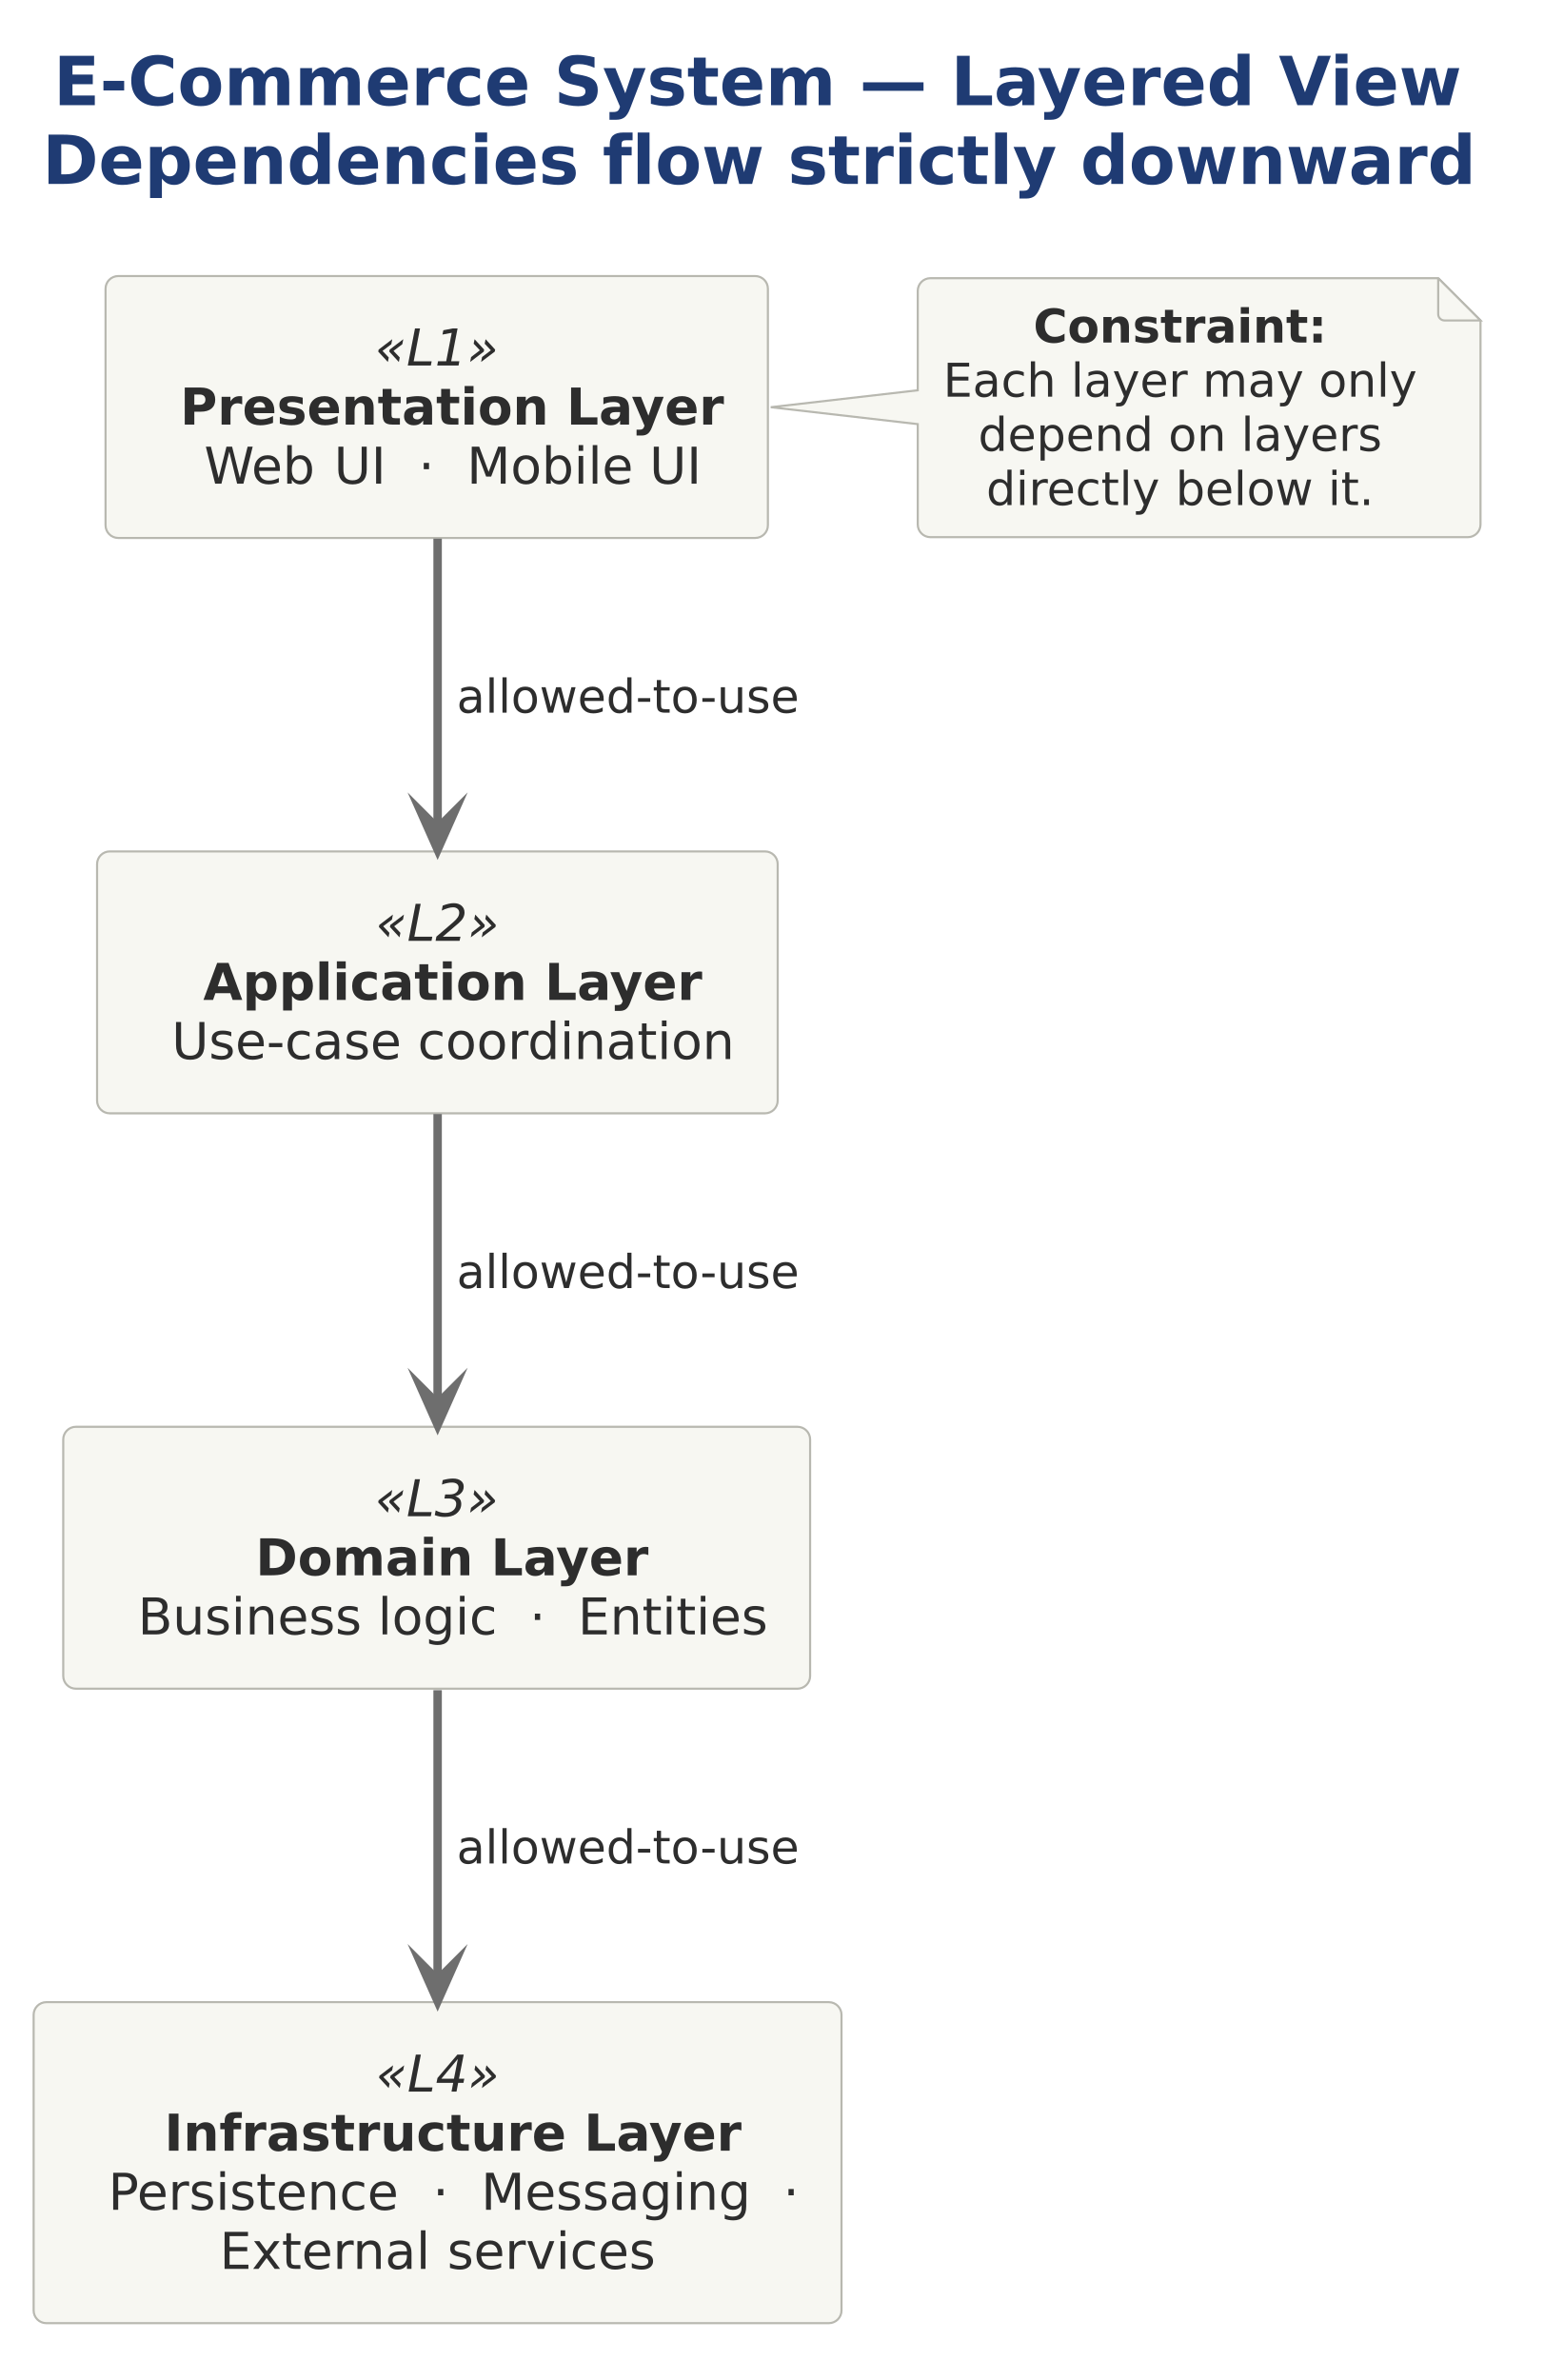
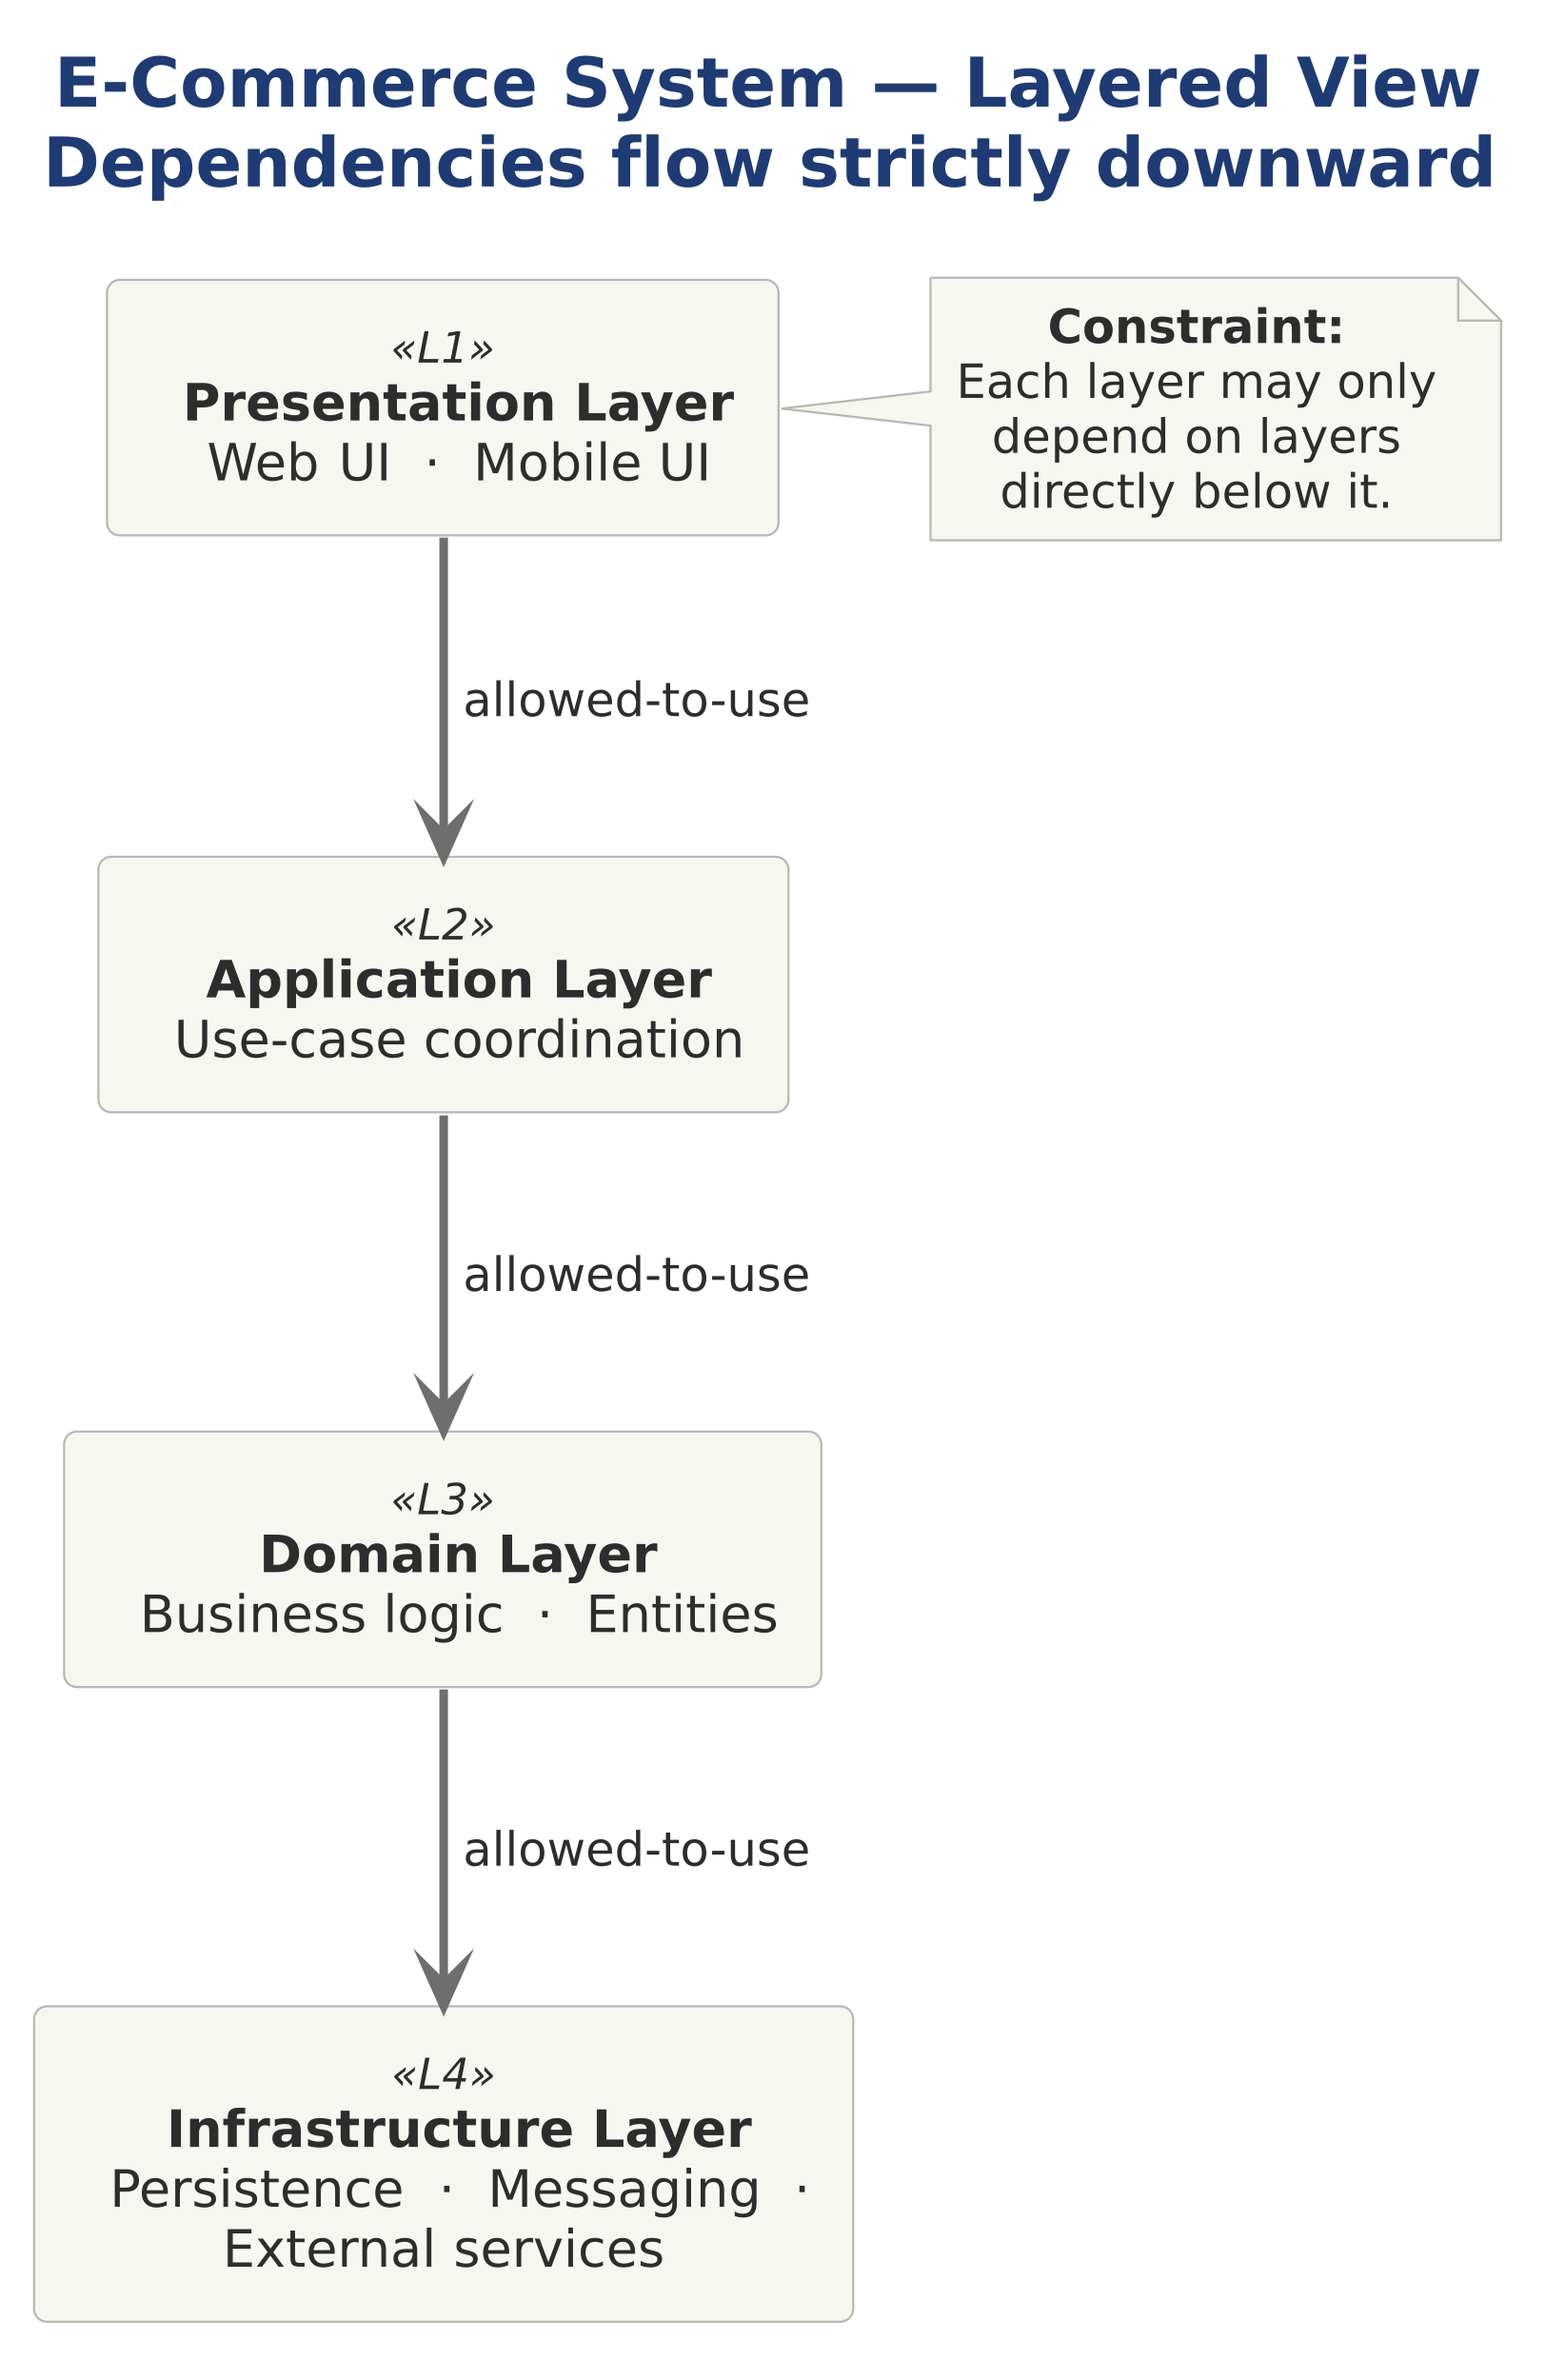
- <svg xmlns="http://www.w3.org/2000/svg" version="1.1" data-diagram-type="DESCRIPTION" style="width:570px;height:879px;" width="570.313px" height="879.688px" viewBox="0 0 570 879" zoomAndPan="magnify" preserveAspectRatio="none" contentStyleType="text/css">
+ <svg xmlns="http://www.w3.org/2000/svg" version="1.1" data-diagram-type="DESCRIPTION" style="width:570px;height:867px;" width="570.313px" height="867.188px" viewBox="0 0 570 867" zoomAndPan="magnify" preserveAspectRatio="none" contentStyleType="text/css">
  <defs />
  <g font-family="sans-serif" lengthAdjust="spacing">
    <g class="title" data-source-line="2">
      <text x="19.769" y="38.831" fill="#1F3B73" font-size="25" textLength="521.289" font-weight="700" font-family="DejaVu Sans">E-Commerce System — Layered View</text>
      <text x="15.625" y="67.932" fill="#1F3B73" font-size="25" textLength="529.578" font-weight="700" font-family="DejaVu Sans">Dependencies flow strictly downward</text>
    </g>
    <g class="entity" data-qualified-name="PL" id="ent0001" data-source-line="6">
-       <rect x="38.984" y="101.953" width="244.65" height="96.729" fill="#F7F7F2" style="stroke:#B8B8B0;stroke-width:0.781;" rx="4.688" ry="4.688" />
-       <text x="138.549" y="134.982" fill="#2D2D2D" font-size="18.75" textLength="45.52" font-style="italic" font-family="DejaVu Sans">«L1»</text>
-       <text x="54.609" y="156.808" fill="#2D2D2D" font-size="18.75" textLength="11.92" font-family="DejaVu Sans">  </text>
-       <text x="66.529" y="156.808" fill="#2D2D2D" font-size="18.75" textLength="136.166" font-weight="700" font-family="DejaVu Sans">Presentation</text>
-       <text x="202.695" y="156.808" fill="#2D2D2D" font-size="18.75" font-weight="700" font-family="DejaVu Sans"> </text>
-       <text x="209.223" y="156.808" fill="#2D2D2D" font-size="18.75" textLength="58.786" font-weight="700" font-family="DejaVu Sans">Layer</text>
-       <text x="63.494" y="178.635" fill="#2D2D2D" font-size="18.75" textLength="11.92" font-family="DejaVu Sans">  </text>
-       <text x="75.414" y="178.635" fill="#2D2D2D" font-size="18.75" textLength="41.977" font-family="DejaVu Sans">Web</text>
-       <text x="117.391" y="178.635" fill="#2D2D2D" font-size="18.75" font-family="DejaVu Sans"> </text>
-       <text x="123.351" y="178.635" fill="#2D2D2D" font-size="18.75" textLength="19.254" font-family="DejaVu Sans">UI</text>
-       <text x="142.605" y="178.635" fill="#2D2D2D" font-size="18.75" textLength="11.92" font-family="DejaVu Sans">  </text>
-       <text x="154.525" y="178.635" fill="#2D2D2D" font-size="18.75" font-family="DejaVu Sans">·</text>
-       <text x="160.485" y="178.635" fill="#2D2D2D" font-size="18.75" textLength="11.92" font-family="DejaVu Sans">  </text>
-       <text x="172.405" y="178.635" fill="#2D2D2D" font-size="18.75" textLength="61.505" font-family="DejaVu Sans">Mobile</text>
-       <text x="233.91" y="178.635" fill="#2D2D2D" font-size="18.75" font-family="DejaVu Sans"> </text>
-       <text x="239.87" y="178.635" fill="#2D2D2D" font-size="18.75" textLength="19.254" font-family="DejaVu Sans">UI</text>
+       <rect x="38.984" y="101.953" width="244.65" height="93.091" fill="#F7F7F2" style="stroke:#B8B8B0;stroke-width:0.781;" rx="4.688" ry="4.688" />
+       <text x="142.342" y="132.082" fill="#2D2D2D" font-size="15.625" textLength="37.933" font-style="italic" font-family="DejaVu Sans">«L1»</text>
+       <text x="54.609" y="153.171" fill="#2D2D2D" font-size="18.75" textLength="11.92" font-family="DejaVu Sans">  </text>
+       <text x="66.529" y="153.171" fill="#2D2D2D" font-size="18.75" textLength="136.166" font-weight="700" font-family="DejaVu Sans">Presentation</text>
+       <text x="202.695" y="153.171" fill="#2D2D2D" font-size="18.75" font-weight="700" font-family="DejaVu Sans"> </text>
+       <text x="209.223" y="153.171" fill="#2D2D2D" font-size="18.75" textLength="58.786" font-weight="700" font-family="DejaVu Sans">Layer</text>
+       <text x="63.494" y="174.997" fill="#2D2D2D" font-size="18.75" textLength="11.92" font-family="DejaVu Sans">  </text>
+       <text x="75.414" y="174.997" fill="#2D2D2D" font-size="18.75" textLength="41.977" font-family="DejaVu Sans">Web</text>
+       <text x="117.391" y="174.997" fill="#2D2D2D" font-size="18.75" font-family="DejaVu Sans"> </text>
+       <text x="123.351" y="174.997" fill="#2D2D2D" font-size="18.75" textLength="19.254" font-family="DejaVu Sans">UI</text>
+       <text x="142.605" y="174.997" fill="#2D2D2D" font-size="18.75" textLength="11.92" font-family="DejaVu Sans">  </text>
+       <text x="154.525" y="174.997" fill="#2D2D2D" font-size="18.75" font-family="DejaVu Sans">·</text>
+       <text x="160.485" y="174.997" fill="#2D2D2D" font-size="18.75" textLength="11.92" font-family="DejaVu Sans">  </text>
+       <text x="172.405" y="174.997" fill="#2D2D2D" font-size="18.75" textLength="61.505" font-family="DejaVu Sans">Mobile</text>
+       <text x="233.91" y="174.997" fill="#2D2D2D" font-size="18.75" font-family="DejaVu Sans"> </text>
+       <text x="239.87" y="174.997" fill="#2D2D2D" font-size="18.75" textLength="19.254" font-family="DejaVu Sans">UI</text>
    </g>
    <g class="entity" data-qualified-name="AL" id="ent0002" data-source-line="7">
-       <rect x="35.859" y="314.453" width="251.389" height="96.729" fill="#F7F7F2" style="stroke:#B8B8B0;stroke-width:0.781;" rx="4.688" ry="4.688" />
-       <text x="138.793" y="347.482" fill="#2D2D2D" font-size="18.75" textLength="45.52" font-style="italic" font-family="DejaVu Sans">«L2»</text>
-       <text x="63.139" y="369.308" fill="#2D2D2D" font-size="18.75" textLength="11.92" font-family="DejaVu Sans">  </text>
-       <text x="75.059" y="369.308" fill="#2D2D2D" font-size="18.75" textLength="119.595" font-weight="700" font-family="DejaVu Sans">Application</text>
-       <text x="194.654" y="369.308" fill="#2D2D2D" font-size="18.75" font-weight="700" font-family="DejaVu Sans"> </text>
-       <text x="201.182" y="369.308" fill="#2D2D2D" font-size="18.75" textLength="58.786" font-weight="700" font-family="DejaVu Sans">Layer</text>
-       <text x="51.484" y="391.135" fill="#2D2D2D" font-size="18.75" textLength="11.92" font-family="DejaVu Sans">  </text>
-       <text x="63.404" y="391.135" fill="#2D2D2D" font-size="18.75" textLength="84.897" font-family="DejaVu Sans">Use-case</text>
-       <text x="148.301" y="391.135" fill="#2D2D2D" font-size="18.75" font-family="DejaVu Sans"> </text>
-       <text x="154.261" y="391.135" fill="#2D2D2D" font-size="18.75" textLength="117.361" font-family="DejaVu Sans">coordination</text>
+       <rect x="35.859" y="312.109" width="251.389" height="93.091" fill="#F7F7F2" style="stroke:#B8B8B0;stroke-width:0.781;" rx="4.688" ry="4.688" />
+       <text x="142.587" y="342.238" fill="#2D2D2D" font-size="15.625" textLength="37.933" font-style="italic" font-family="DejaVu Sans">«L2»</text>
+       <text x="63.139" y="363.327" fill="#2D2D2D" font-size="18.75" textLength="11.92" font-family="DejaVu Sans">  </text>
+       <text x="75.059" y="363.327" fill="#2D2D2D" font-size="18.75" textLength="119.595" font-weight="700" font-family="DejaVu Sans">Application</text>
+       <text x="194.654" y="363.327" fill="#2D2D2D" font-size="18.75" font-weight="700" font-family="DejaVu Sans"> </text>
+       <text x="201.182" y="363.327" fill="#2D2D2D" font-size="18.75" textLength="58.786" font-weight="700" font-family="DejaVu Sans">Layer</text>
+       <text x="51.484" y="385.153" fill="#2D2D2D" font-size="18.75" textLength="11.92" font-family="DejaVu Sans">  </text>
+       <text x="63.404" y="385.153" fill="#2D2D2D" font-size="18.75" textLength="84.897" font-family="DejaVu Sans">Use-case</text>
+       <text x="148.301" y="385.153" fill="#2D2D2D" font-size="18.75" font-family="DejaVu Sans"> </text>
+       <text x="154.261" y="385.153" fill="#2D2D2D" font-size="18.75" textLength="117.361" font-family="DejaVu Sans">coordination</text>
    </g>
    <g class="entity" data-qualified-name="DL" id="ent0003" data-source-line="8">
-       <rect x="23.359" y="526.953" width="275.87" height="96.729" fill="#F7F7F2" style="stroke:#B8B8B0;stroke-width:0.781;" rx="4.688" ry="4.688" />
-       <text x="138.534" y="559.982" fill="#2D2D2D" font-size="18.75" textLength="45.52" font-style="italic" font-family="DejaVu Sans">«L3»</text>
-       <text x="82.471" y="581.808" fill="#2D2D2D" font-size="18.75" textLength="11.92" font-family="DejaVu Sans">  </text>
-       <text x="94.392" y="581.808" fill="#2D2D2D" font-size="18.75" textLength="80.411" font-weight="700" font-family="DejaVu Sans">Domain</text>
-       <text x="174.802" y="581.808" fill="#2D2D2D" font-size="18.75" font-weight="700" font-family="DejaVu Sans"> </text>
-       <text x="181.33" y="581.808" fill="#2D2D2D" font-size="18.75" textLength="58.786" font-weight="700" font-family="DejaVu Sans">Layer</text>
-       <text x="38.984" y="603.635" fill="#2D2D2D" font-size="18.75" textLength="11.92" font-family="DejaVu Sans">  </text>
-       <text x="50.904" y="603.635" fill="#2D2D2D" font-size="18.75" textLength="82.681" font-family="DejaVu Sans">Business</text>
-       <text x="133.585" y="603.635" fill="#2D2D2D" font-size="18.75" font-family="DejaVu Sans"> </text>
-       <text x="139.545" y="603.635" fill="#2D2D2D" font-size="18.75" textLength="44.101" font-family="DejaVu Sans">logic</text>
-       <text x="183.646" y="603.635" fill="#2D2D2D" font-size="18.75" textLength="11.92" font-family="DejaVu Sans">  </text>
-       <text x="195.567" y="603.635" fill="#2D2D2D" font-size="18.75" font-family="DejaVu Sans">·</text>
-       <text x="201.527" y="603.635" fill="#2D2D2D" font-size="18.75" textLength="11.92" font-family="DejaVu Sans">  </text>
-       <text x="213.447" y="603.635" fill="#2D2D2D" font-size="18.75" textLength="70.157" font-family="DejaVu Sans">Entities</text>
+       <rect x="23.359" y="521.484" width="275.87" height="93.091" fill="#F7F7F2" style="stroke:#B8B8B0;stroke-width:0.781;" rx="4.688" ry="4.688" />
+       <text x="142.327" y="551.613" fill="#2D2D2D" font-size="15.625" textLength="37.933" font-style="italic" font-family="DejaVu Sans">«L3»</text>
+       <text x="82.471" y="572.702" fill="#2D2D2D" font-size="18.75" textLength="11.92" font-family="DejaVu Sans">  </text>
+       <text x="94.392" y="572.702" fill="#2D2D2D" font-size="18.75" textLength="80.411" font-weight="700" font-family="DejaVu Sans">Domain</text>
+       <text x="174.802" y="572.702" fill="#2D2D2D" font-size="18.75" font-weight="700" font-family="DejaVu Sans"> </text>
+       <text x="181.33" y="572.702" fill="#2D2D2D" font-size="18.75" textLength="58.786" font-weight="700" font-family="DejaVu Sans">Layer</text>
+       <text x="38.984" y="594.528" fill="#2D2D2D" font-size="18.75" textLength="11.92" font-family="DejaVu Sans">  </text>
+       <text x="50.904" y="594.528" fill="#2D2D2D" font-size="18.75" textLength="82.681" font-family="DejaVu Sans">Business</text>
+       <text x="133.585" y="594.528" fill="#2D2D2D" font-size="18.75" font-family="DejaVu Sans"> </text>
+       <text x="139.545" y="594.528" fill="#2D2D2D" font-size="18.75" textLength="44.101" font-family="DejaVu Sans">logic</text>
+       <text x="183.646" y="594.528" fill="#2D2D2D" font-size="18.75" textLength="11.92" font-family="DejaVu Sans">  </text>
+       <text x="195.567" y="594.528" fill="#2D2D2D" font-size="18.75" font-family="DejaVu Sans">·</text>
+       <text x="201.527" y="594.528" fill="#2D2D2D" font-size="18.75" textLength="11.92" font-family="DejaVu Sans">  </text>
+       <text x="213.447" y="594.528" fill="#2D2D2D" font-size="18.75" textLength="70.157" font-family="DejaVu Sans">Entities</text>
    </g>
    <g class="entity" data-qualified-name="IL" id="ent0004" data-source-line="9">
-       <rect x="12.421" y="739.453" width="298.401" height="118.555" fill="#F7F7F2" style="stroke:#B8B8B0;stroke-width:0.781;" rx="4.688" ry="4.688" />
-       <text x="138.862" y="772.482" fill="#2D2D2D" font-size="18.75" textLength="45.52" font-style="italic" font-family="DejaVu Sans">«L4»</text>
-       <text x="48.76" y="794.308" fill="#2D2D2D" font-size="18.75" textLength="11.92" font-family="DejaVu Sans">  </text>
-       <text x="60.68" y="794.308" fill="#2D2D2D" font-size="18.75" textLength="148.489" font-weight="700" font-family="DejaVu Sans">Infrastructure</text>
-       <text x="209.17" y="794.308" fill="#2D2D2D" font-size="18.75" font-weight="700" font-family="DejaVu Sans"> </text>
-       <text x="215.697" y="794.308" fill="#2D2D2D" font-size="18.75" textLength="58.786" font-weight="700" font-family="DejaVu Sans">Layer</text>
-       <text x="28.046" y="816.135" fill="#2D2D2D" font-size="18.75" textLength="11.92" font-family="DejaVu Sans">  </text>
-       <text x="39.967" y="816.135" fill="#2D2D2D" font-size="18.75" textLength="107.913" font-family="DejaVu Sans">Persistence</text>
-       <text x="147.88" y="816.135" fill="#2D2D2D" font-size="18.75" textLength="11.92" font-family="DejaVu Sans">  </text>
-       <text x="159.8" y="816.135" fill="#2D2D2D" font-size="18.75" font-family="DejaVu Sans">·</text>
-       <text x="165.76" y="816.135" fill="#2D2D2D" font-size="18.75" textLength="11.92" font-family="DejaVu Sans">  </text>
-       <text x="177.68" y="816.135" fill="#2D2D2D" font-size="18.75" textLength="99.637" font-family="DejaVu Sans">Messaging</text>
-       <text x="277.317" y="816.135" fill="#2D2D2D" font-size="18.75" textLength="11.92" font-family="DejaVu Sans">  </text>
-       <text x="289.237" y="816.135" fill="#2D2D2D" font-size="18.75" font-family="DejaVu Sans">·</text>
-       <text x="81.115" y="837.961" fill="#2D2D2D" font-size="18.75" textLength="78.122" font-family="DejaVu Sans">External</text>
-       <text x="159.237" y="837.961" fill="#2D2D2D" font-size="18.75" font-family="DejaVu Sans"> </text>
-       <text x="165.197" y="837.961" fill="#2D2D2D" font-size="18.75" textLength="76.932" font-family="DejaVu Sans">services</text>
+       <rect x="12.421" y="730.859" width="298.401" height="114.917" fill="#F7F7F2" style="stroke:#B8B8B0;stroke-width:0.781;" rx="4.688" ry="4.688" />
+       <text x="142.655" y="760.988" fill="#2D2D2D" font-size="15.625" textLength="37.933" font-style="italic" font-family="DejaVu Sans">«L4»</text>
+       <text x="48.76" y="782.077" fill="#2D2D2D" font-size="18.75" textLength="11.92" font-family="DejaVu Sans">  </text>
+       <text x="60.68" y="782.077" fill="#2D2D2D" font-size="18.75" textLength="148.489" font-weight="700" font-family="DejaVu Sans">Infrastructure</text>
+       <text x="209.17" y="782.077" fill="#2D2D2D" font-size="18.75" font-weight="700" font-family="DejaVu Sans"> </text>
+       <text x="215.697" y="782.077" fill="#2D2D2D" font-size="18.75" textLength="58.786" font-weight="700" font-family="DejaVu Sans">Layer</text>
+       <text x="28.046" y="803.903" fill="#2D2D2D" font-size="18.75" textLength="11.92" font-family="DejaVu Sans">  </text>
+       <text x="39.967" y="803.903" fill="#2D2D2D" font-size="18.75" textLength="107.913" font-family="DejaVu Sans">Persistence</text>
+       <text x="147.88" y="803.903" fill="#2D2D2D" font-size="18.75" textLength="11.92" font-family="DejaVu Sans">  </text>
+       <text x="159.8" y="803.903" fill="#2D2D2D" font-size="18.75" font-family="DejaVu Sans">·</text>
+       <text x="165.76" y="803.903" fill="#2D2D2D" font-size="18.75" textLength="11.92" font-family="DejaVu Sans">  </text>
+       <text x="177.68" y="803.903" fill="#2D2D2D" font-size="18.75" textLength="99.637" font-family="DejaVu Sans">Messaging</text>
+       <text x="277.317" y="803.903" fill="#2D2D2D" font-size="18.75" textLength="11.92" font-family="DejaVu Sans">  </text>
+       <text x="289.237" y="803.903" fill="#2D2D2D" font-size="18.75" font-family="DejaVu Sans">·</text>
+       <text x="81.115" y="825.729" fill="#2D2D2D" font-size="18.75" textLength="78.122" font-family="DejaVu Sans">External</text>
+       <text x="159.237" y="825.729" fill="#2D2D2D" font-size="18.75" font-family="DejaVu Sans"> </text>
+       <text x="165.197" y="825.729" fill="#2D2D2D" font-size="18.75" textLength="76.932" font-family="DejaVu Sans">services</text>
    </g>
    <g class="entity" data-qualified-name="GMN8" id="ent0009" data-source-line="16">
-       <path d="M338.984,107.422 L338.984,144.141 L284.687,150.391 L338.984,156.641 L338.984,193.701 A4.688,4.688 0 0 0 343.671,198.389 L542.156,198.389 A4.688,4.688 0 0 0 546.844,193.701 L546.844,118.359 L531.219,102.734 L343.671,102.734 A4.688,4.688 0 0 0 338.984,107.422" style="stroke:#B8B8B0;stroke-width:0.781;" fill="#F7F7F2" />
-       <path d="M531.219,102.734 L531.219,116.016 A2.344,2.344 0 0 0 533.562,118.359 L546.844,118.359 L531.219,102.734" style="stroke:#B8B8B0;stroke-width:0.781;" fill="#F7F7F2" />
-       <text x="381.685" y="126.501" fill="#2D2D2D" font-size="17.188" textLength="108.395" font-weight="700" font-family="DejaVu Sans">Constraint:</text>
-       <text x="348.359" y="146.508" fill="#2D2D2D" font-size="17.188" textLength="41.735" font-family="DejaVu Sans">Each</text>
-       <text x="390.094" y="146.508" fill="#2D2D2D" font-size="17.188" font-family="DejaVu Sans"> </text>
-       <text x="395.557" y="146.508" fill="#2D2D2D" font-size="17.188" textLength="43.12" font-family="DejaVu Sans">layer</text>
-       <text x="438.677" y="146.508" fill="#2D2D2D" font-size="17.188" font-family="DejaVu Sans"> </text>
-       <text x="444.141" y="146.508" fill="#2D2D2D" font-size="17.188" textLength="37.447" font-family="DejaVu Sans">may</text>
-       <text x="481.587" y="146.508" fill="#2D2D2D" font-size="17.188" font-family="DejaVu Sans"> </text>
-       <text x="487.051" y="146.508" fill="#2D2D2D" font-size="17.188" textLength="36.356" font-family="DejaVu Sans">only</text>
-       <text x="361.292" y="166.515" fill="#2D2D2D" font-size="17.188" textLength="64.772" font-family="DejaVu Sans">depend</text>
-       <text x="426.064" y="166.515" fill="#2D2D2D" font-size="17.188" font-family="DejaVu Sans"> </text>
-       <text x="431.527" y="166.515" fill="#2D2D2D" font-size="17.188" textLength="21.409" font-family="DejaVu Sans">on</text>
-       <text x="452.936" y="166.515" fill="#2D2D2D" font-size="17.188" font-family="DejaVu Sans"> </text>
-       <text x="458.399" y="166.515" fill="#2D2D2D" font-size="17.188" textLength="52.074" font-family="DejaVu Sans">layers</text>
-       <text x="364.283" y="186.523" fill="#2D2D2D" font-size="17.188" textLength="64.462" font-family="DejaVu Sans">directly</text>
-       <text x="428.745" y="186.523" fill="#2D2D2D" font-size="17.188" font-family="DejaVu Sans"> </text>
-       <text x="434.208" y="186.523" fill="#2D2D2D" font-size="17.188" textLength="50.832" font-family="DejaVu Sans">below</text>
-       <text x="485.041" y="186.523" fill="#2D2D2D" font-size="17.188" font-family="DejaVu Sans"> </text>
-       <text x="490.504" y="186.523" fill="#2D2D2D" font-size="17.188" textLength="16.978" font-family="DejaVu Sans">it.</text>
+       <path d="M338.984,101.172 L338.984,142.578 L284.687,148.828 L338.984,155.078 L338.984,196.826 A0,0 0 0 0 338.984,196.826 L546.844,196.826 A0,0 0 0 0 546.844,196.826 L546.844,116.797 L531.219,101.172 L338.984,101.172 A0,0 0 0 0 338.984,101.172" style="stroke:#B8B8B0;stroke-width:0.781;" fill="#F7F7F2" />
+       <path d="M531.219,101.172 L531.219,116.797 L546.844,116.797 L531.219,101.172" style="stroke:#B8B8B0;stroke-width:0.781;" fill="#F7F7F2" />
+       <text x="381.685" y="124.938" fill="#2D2D2D" font-size="17.188" textLength="108.395" font-weight="700" font-family="DejaVu Sans">Constraint:</text>
+       <text x="348.359" y="144.946" fill="#2D2D2D" font-size="17.188" textLength="41.735" font-family="DejaVu Sans">Each</text>
+       <text x="390.094" y="144.946" fill="#2D2D2D" font-size="17.188" font-family="DejaVu Sans"> </text>
+       <text x="395.557" y="144.946" fill="#2D2D2D" font-size="17.188" textLength="43.12" font-family="DejaVu Sans">layer</text>
+       <text x="438.677" y="144.946" fill="#2D2D2D" font-size="17.188" font-family="DejaVu Sans"> </text>
+       <text x="444.141" y="144.946" fill="#2D2D2D" font-size="17.188" textLength="37.447" font-family="DejaVu Sans">may</text>
+       <text x="481.587" y="144.946" fill="#2D2D2D" font-size="17.188" font-family="DejaVu Sans"> </text>
+       <text x="487.051" y="144.946" fill="#2D2D2D" font-size="17.188" textLength="36.356" font-family="DejaVu Sans">only</text>
+       <text x="361.292" y="164.953" fill="#2D2D2D" font-size="17.188" textLength="64.772" font-family="DejaVu Sans">depend</text>
+       <text x="426.064" y="164.953" fill="#2D2D2D" font-size="17.188" font-family="DejaVu Sans"> </text>
+       <text x="431.527" y="164.953" fill="#2D2D2D" font-size="17.188" textLength="21.409" font-family="DejaVu Sans">on</text>
+       <text x="452.936" y="164.953" fill="#2D2D2D" font-size="17.188" font-family="DejaVu Sans"> </text>
+       <text x="458.399" y="164.953" fill="#2D2D2D" font-size="17.188" textLength="52.074" font-family="DejaVu Sans">layers</text>
+       <text x="364.283" y="184.96" fill="#2D2D2D" font-size="17.188" textLength="64.462" font-family="DejaVu Sans">directly</text>
+       <text x="428.745" y="184.96" fill="#2D2D2D" font-size="17.188" font-family="DejaVu Sans"> </text>
+       <text x="434.208" y="184.96" fill="#2D2D2D" font-size="17.188" textLength="50.832" font-family="DejaVu Sans">below</text>
+       <text x="485.041" y="184.96" fill="#2D2D2D" font-size="17.188" font-family="DejaVu Sans"> </text>
+       <text x="490.504" y="184.96" fill="#2D2D2D" font-size="17.188" textLength="16.978" font-family="DejaVu Sans">it.</text>
    </g>
    <g class="link" data-entity-1="ent0001" data-entity-2="ent0002" id="lnk5" data-source-line="11" data-link-type="dependency">
-       <path d="M161.64,198.938 C161.64,233.188 161.64,271.594 161.64,305.953" style="stroke:#6E6E6E;stroke-width:3.125;" fill="none" id="PL-to-AL" />
-       <polygon points="161.64,313.766,167.89,299.703,161.64,305.953,155.39,299.703,161.64,313.766" fill="#6E6E6E" style="stroke:#6E6E6E;stroke-width:3.125;stroke-linejoin:miter;stroke-miterlimit:10;" />
-       <text x="163.203" y="263.219" fill="#2D2D2D" font-size="17.188" font-family="DejaVu Sans"> </text>
-       <text x="168.666" y="263.219" fill="#2D2D2D" font-size="17.188" textLength="126.221" font-family="DejaVu Sans">allowed-to-use</text>
+       <path d="M161.64,195.828 C161.64,230.344 161.64,269.797 161.64,304.281" style="stroke:#6E6E6E;stroke-width:3.125;" fill="none" id="PL-to-AL" />
+       <polygon points="161.64,312.094,167.89,298.031,161.64,304.281,155.39,298.031,161.64,312.094" fill="#6E6E6E" style="stroke:#6E6E6E;stroke-width:3.125;stroke-linejoin:miter;stroke-miterlimit:10;" />
+       <text x="163.203" y="260.876" fill="#2D2D2D" font-size="17.188" font-family="DejaVu Sans"> </text>
+       <text x="168.666" y="260.876" fill="#2D2D2D" font-size="17.188" textLength="126.221" font-family="DejaVu Sans">allowed-to-use</text>
    </g>
    <g class="link" data-entity-1="ent0002" data-entity-2="ent0003" id="lnk6" data-source-line="12" data-link-type="dependency">
-       <path d="M161.64,411.438 C161.64,445.688 161.64,484.094 161.64,518.453" style="stroke:#6E6E6E;stroke-width:3.125;" fill="none" id="AL-to-DL" />
-       <polygon points="161.64,526.266,167.89,512.203,161.64,518.453,155.39,512.203,161.64,526.266" fill="#6E6E6E" style="stroke:#6E6E6E;stroke-width:3.125;stroke-linejoin:miter;stroke-miterlimit:10;" />
-       <text x="163.203" y="475.719" fill="#2D2D2D" font-size="17.188" font-family="DejaVu Sans"> </text>
-       <text x="168.666" y="475.719" fill="#2D2D2D" font-size="17.188" textLength="126.221" font-family="DejaVu Sans">allowed-to-use</text>
+       <path d="M161.64,406.328 C161.64,440.5 161.64,479.188 161.64,513.344" style="stroke:#6E6E6E;stroke-width:3.125;" fill="none" id="AL-to-DL" />
+       <polygon points="161.64,521.156,167.89,507.094,161.64,513.344,155.39,507.094,161.64,521.156" fill="#6E6E6E" style="stroke:#6E6E6E;stroke-width:3.125;stroke-linejoin:miter;stroke-miterlimit:10;" />
+       <text x="163.203" y="470.251" fill="#2D2D2D" font-size="17.188" font-family="DejaVu Sans"> </text>
+       <text x="168.666" y="470.251" fill="#2D2D2D" font-size="17.188" textLength="126.221" font-family="DejaVu Sans">allowed-to-use</text>
    </g>
    <g class="link" data-entity-1="ent0003" data-entity-2="ent0004" id="lnk7" data-source-line="13" data-link-type="dependency">
-       <path d="M161.64,624.219 C161.64,657.844 161.64,695.438 161.64,731.281" style="stroke:#6E6E6E;stroke-width:3.125;" fill="none" id="DL-to-IL" />
-       <polygon points="161.64,739.094,167.89,725.031,161.64,731.281,155.39,725.031,161.64,739.094" fill="#6E6E6E" style="stroke:#6E6E6E;stroke-width:3.125;stroke-linejoin:miter;stroke-miterlimit:10;" />
-       <text x="163.203" y="688.219" fill="#2D2D2D" font-size="17.188" font-family="DejaVu Sans"> </text>
-       <text x="168.666" y="688.219" fill="#2D2D2D" font-size="17.188" textLength="126.221" font-family="DejaVu Sans">allowed-to-use</text>
+       <path d="M161.64,615.453 C161.64,649.031 161.64,687.125 161.64,723.016" style="stroke:#6E6E6E;stroke-width:3.125;" fill="none" id="DL-to-IL" />
+       <polygon points="161.64,730.828,167.89,716.766,161.64,723.016,155.39,716.766,161.64,730.828" fill="#6E6E6E" style="stroke:#6E6E6E;stroke-width:3.125;stroke-linejoin:miter;stroke-miterlimit:10;" />
+       <text x="163.203" y="679.626" fill="#2D2D2D" font-size="17.188" font-family="DejaVu Sans"> </text>
+       <text x="168.666" y="679.626" fill="#2D2D2D" font-size="17.188" textLength="126.221" font-family="DejaVu Sans">allowed-to-use</text>
    </g>
  </g>
</svg>
